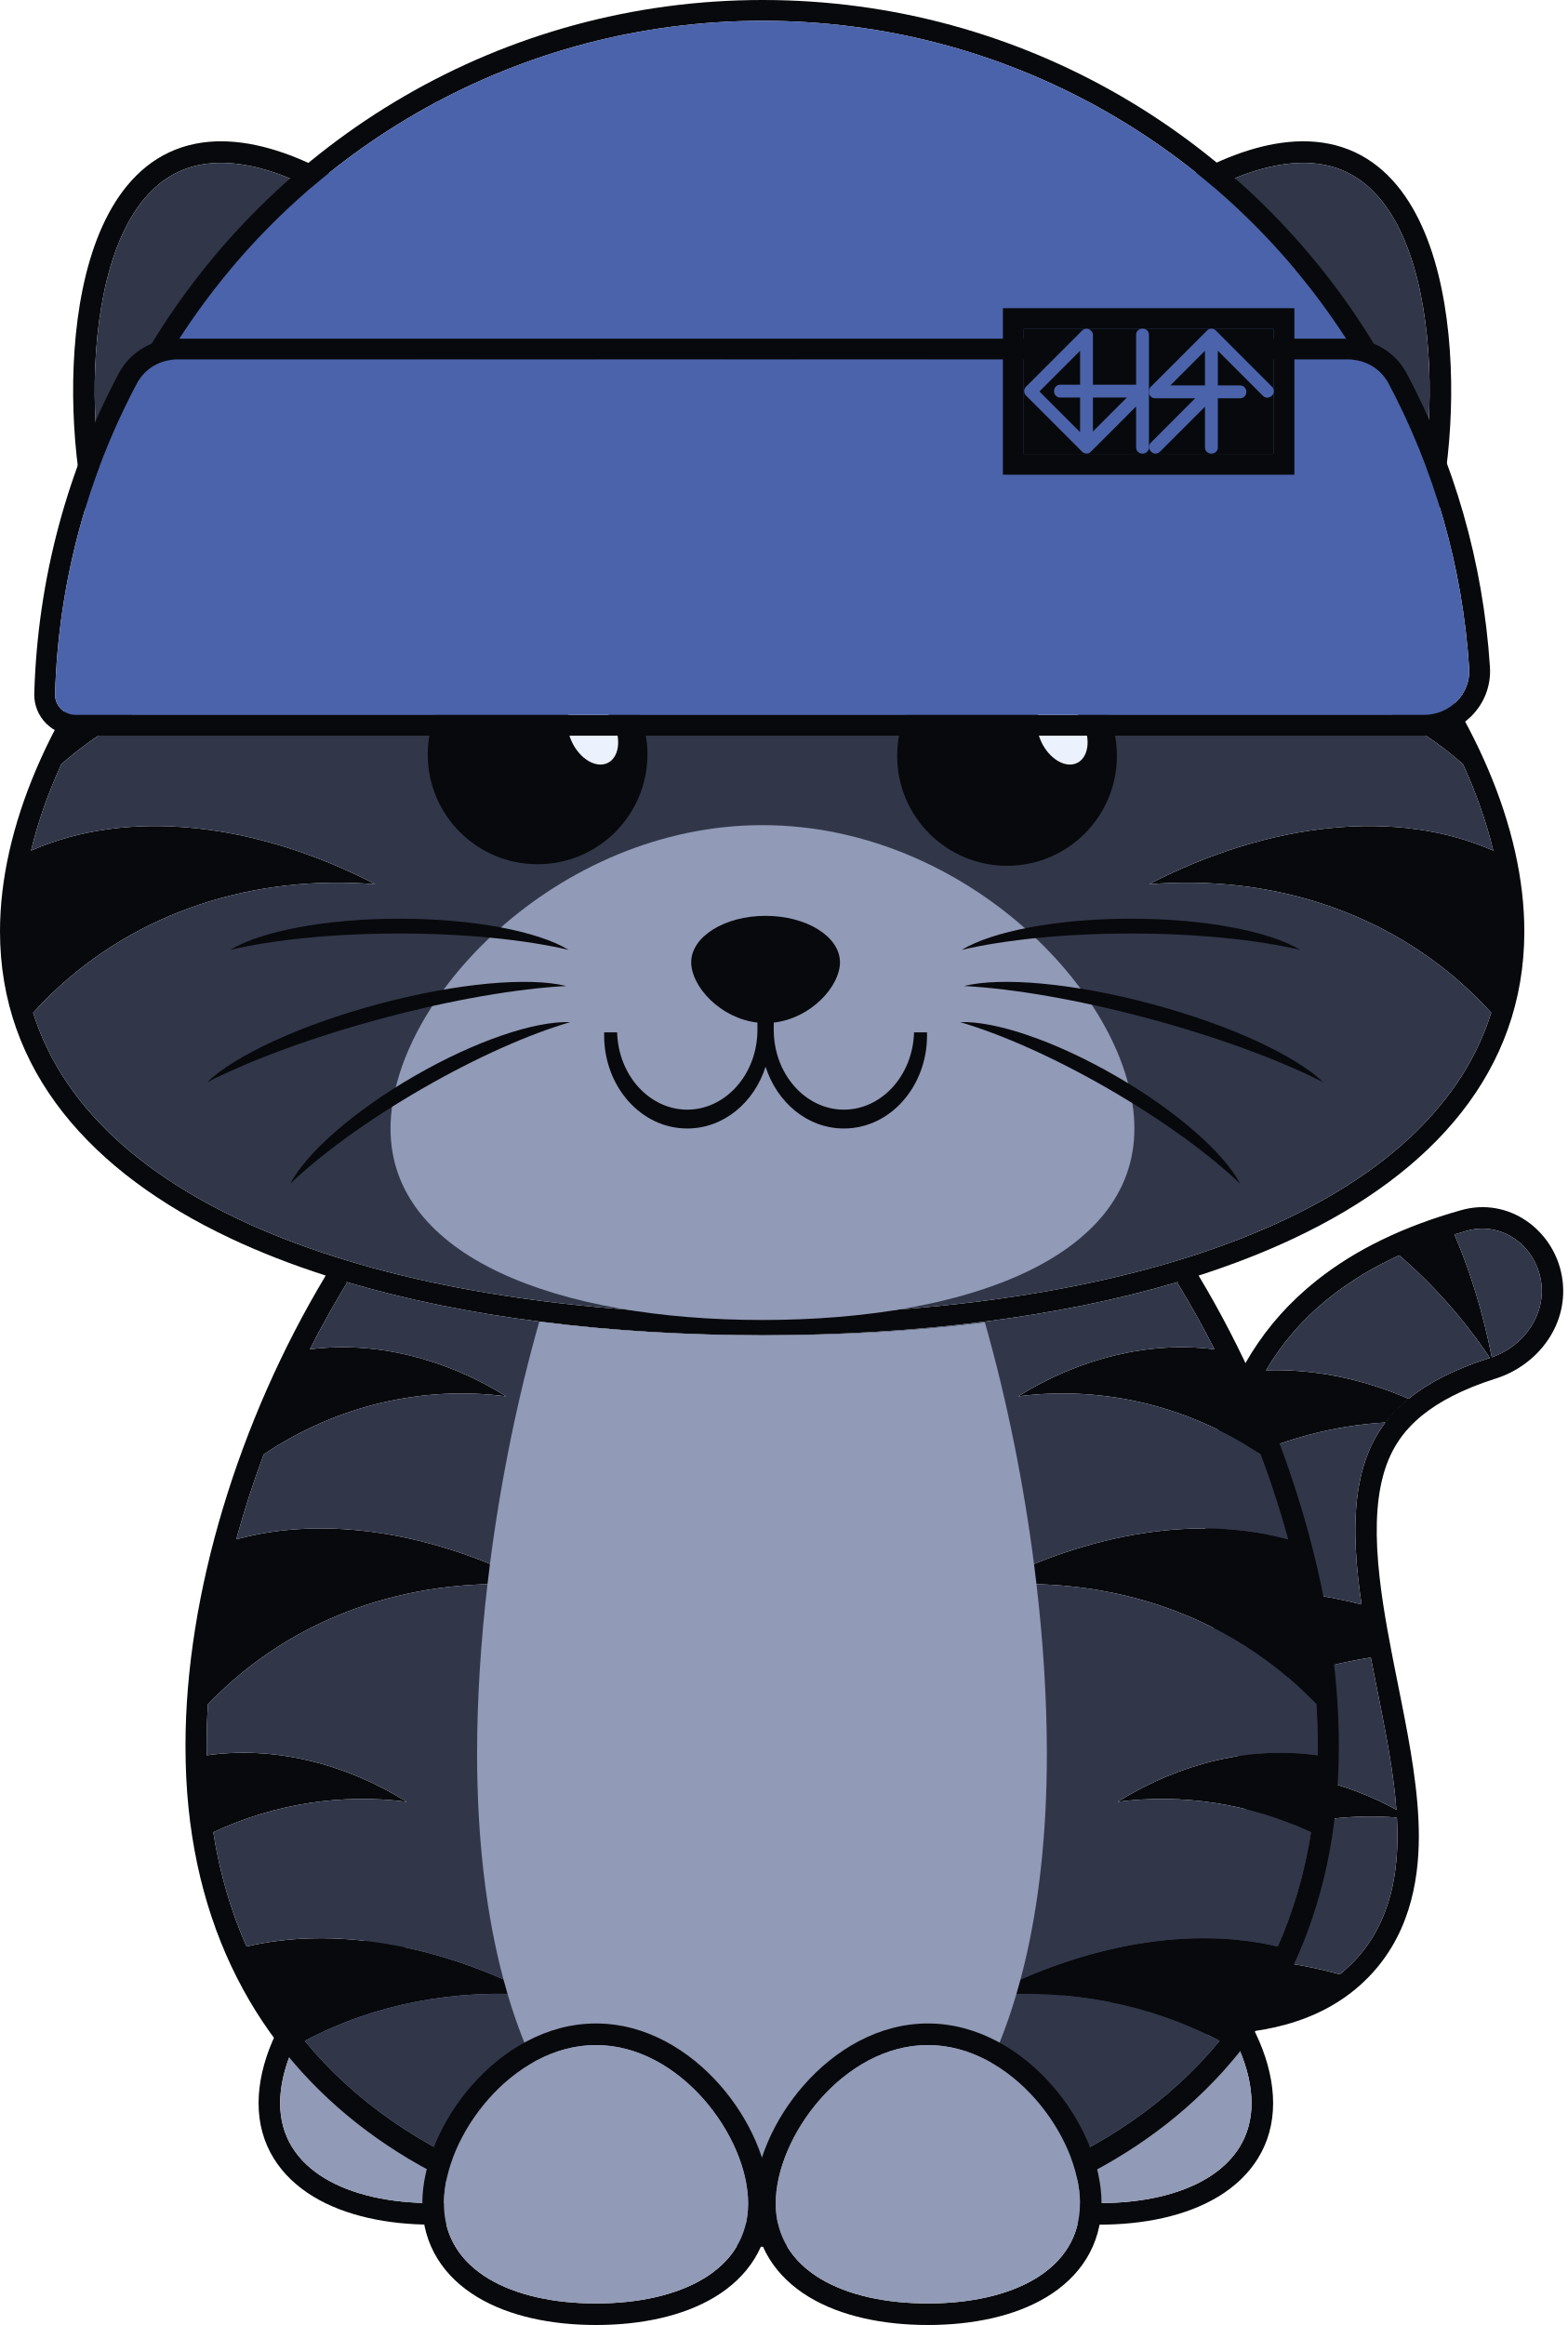
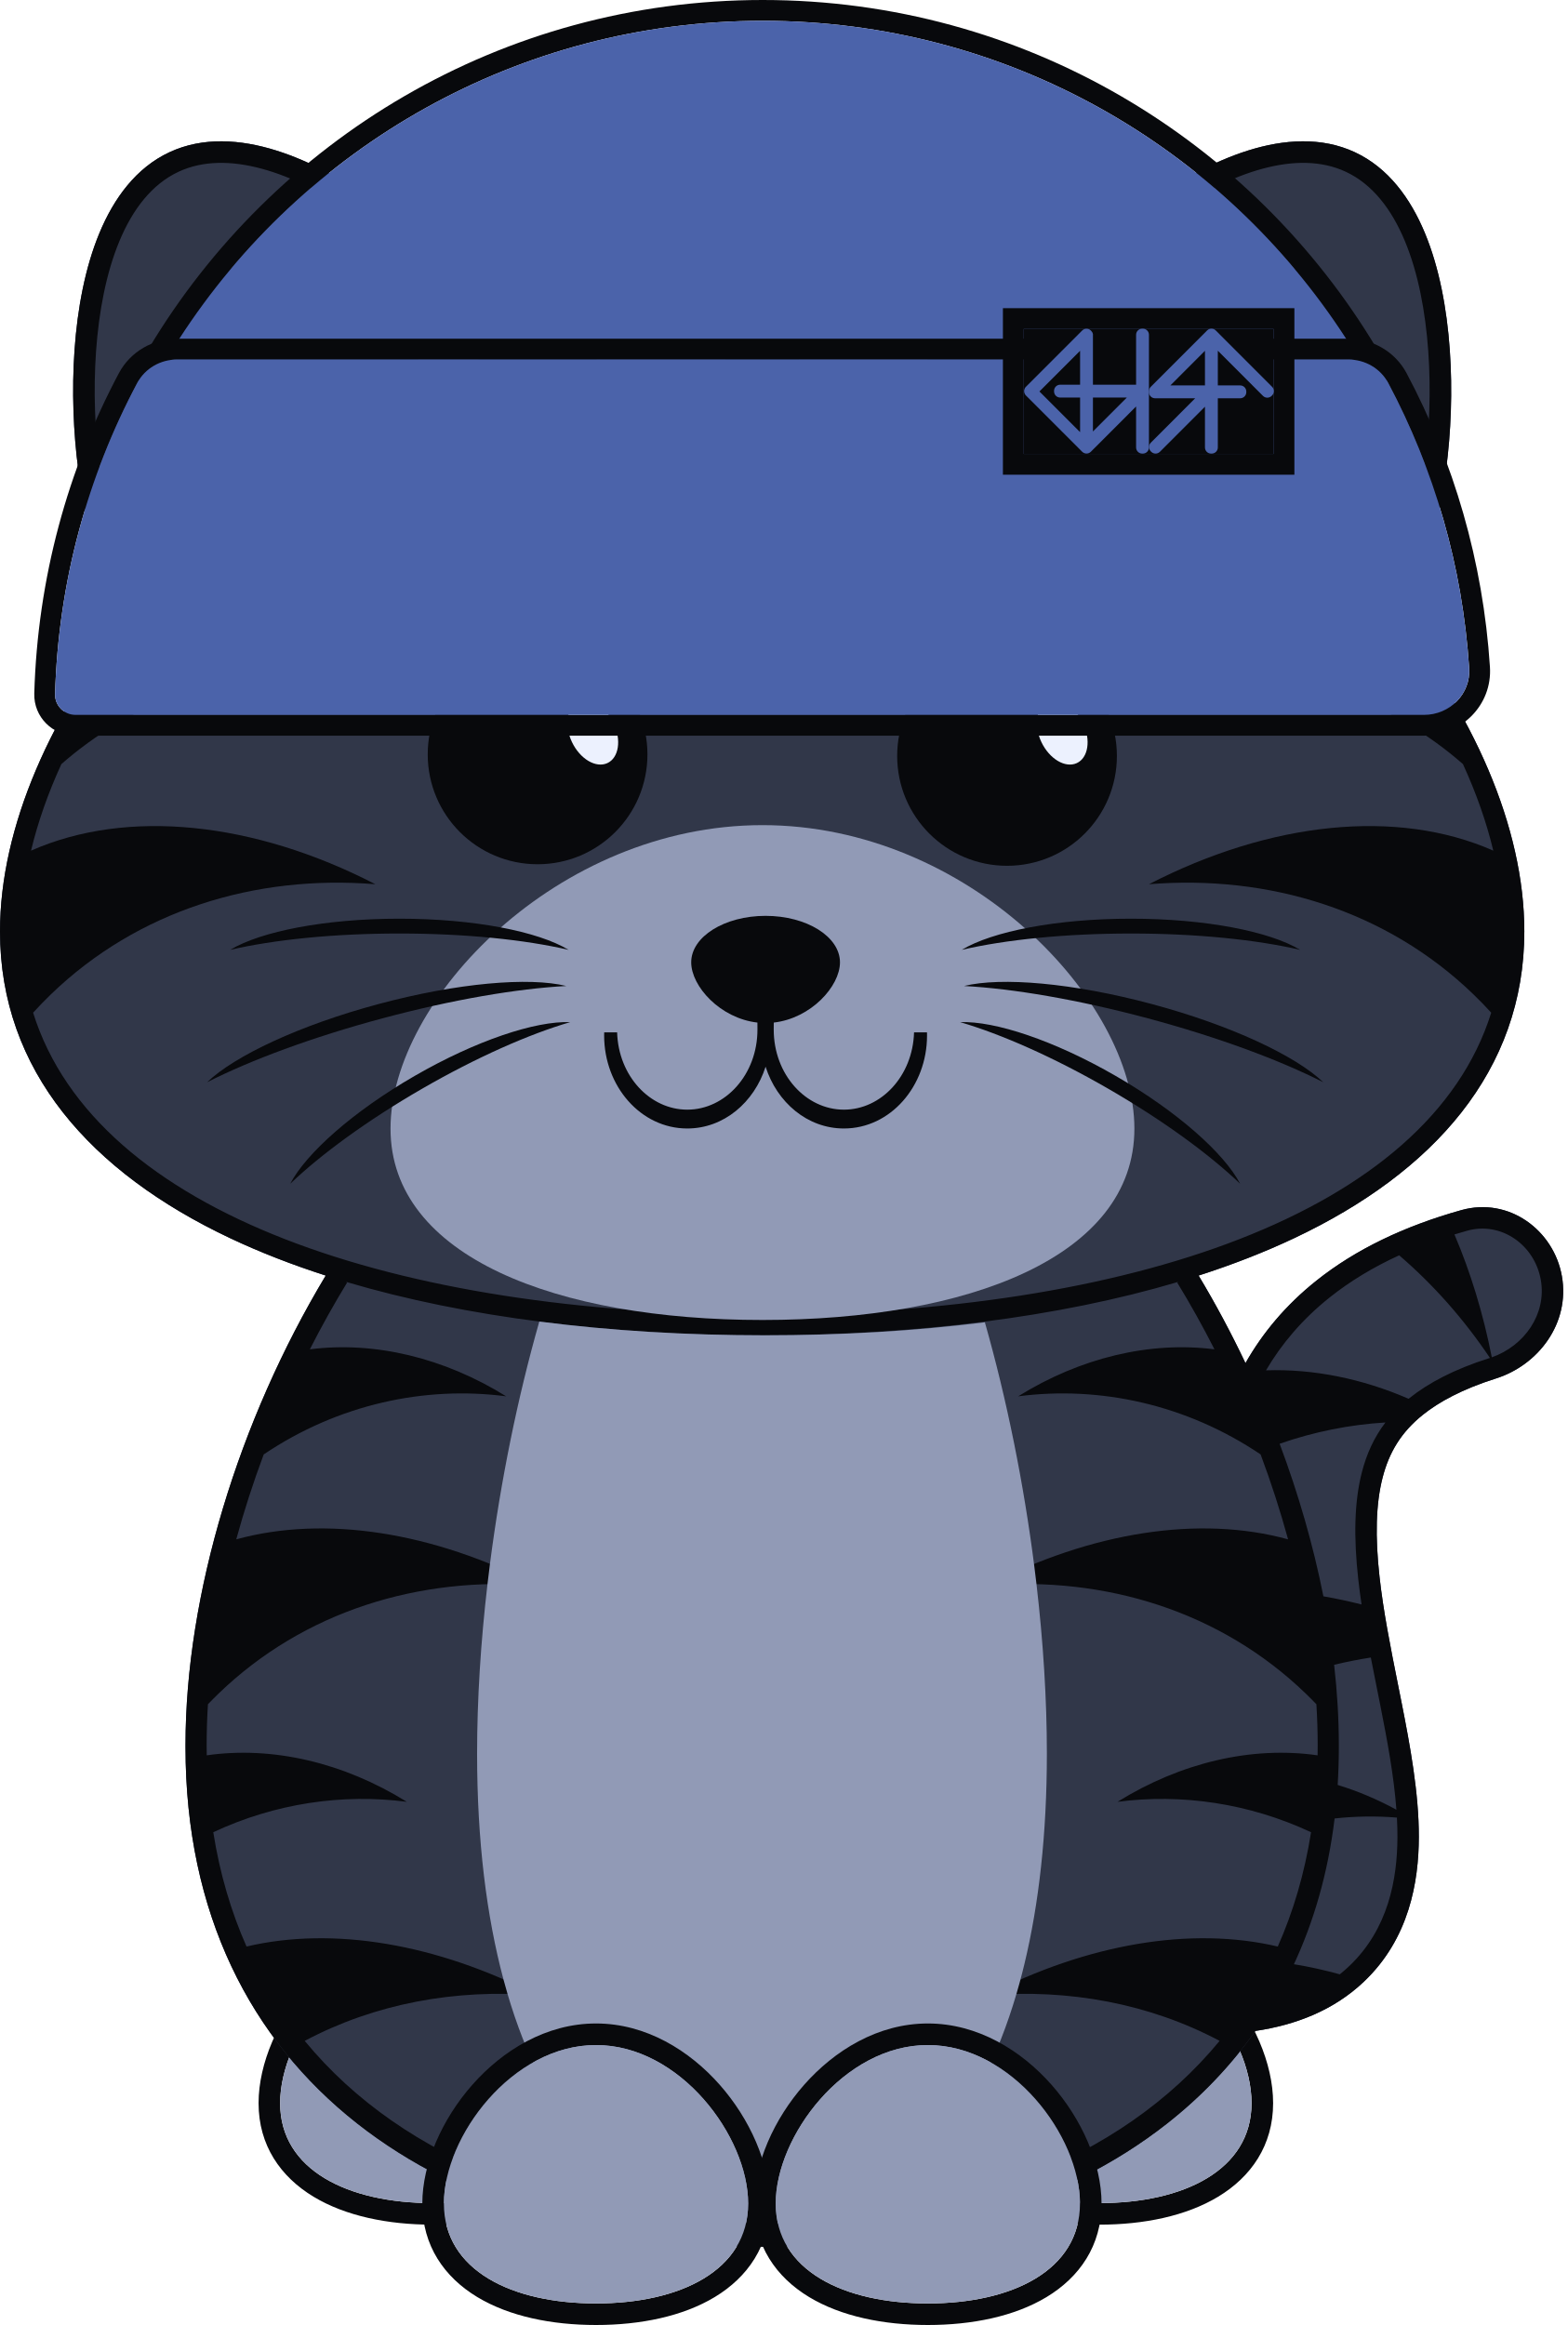
<svg xmlns="http://www.w3.org/2000/svg" width="366" height="543" viewBox="0 0 366 543" fill="none">
  <path fill-rule="evenodd" clip-rule="evenodd" d="M128.678 513.041C121.201 517.552 111.317 519.565 100.953 519.565C90.589 519.565 80.705 517.552 73.228 513.041C65.544 508.405 60.387 501.058 60.387 491.185C60.387 481.84 65.026 471.451 72.052 463.482C79.115 455.469 89.271 449.145 100.953 449.145C112.635 449.145 122.792 455.469 129.855 463.482C136.88 471.451 141.52 481.84 141.52 491.185C141.52 501.058 136.363 508.405 128.678 513.041ZM100.953 514.528C120.575 514.528 136.482 506.841 136.482 491.185C136.482 475.529 120.575 454.182 100.953 454.182C81.331 454.182 65.424 475.529 65.424 491.185C65.424 506.841 81.331 514.528 100.953 514.528Z" fill="#08090C" />
  <path d="M136.482 491.185C136.482 506.841 120.575 514.528 100.953 514.528C81.331 514.528 65.424 506.841 65.424 491.185C65.424 475.529 81.331 454.182 100.953 454.182C120.575 454.182 136.482 475.529 136.482 491.185Z" fill="#919AB6" />
  <path fill-rule="evenodd" clip-rule="evenodd" d="M284.489 513.041C277.012 517.552 267.128 519.565 256.764 519.565C246.4 519.565 236.517 517.552 229.039 513.041C221.355 508.405 216.198 501.058 216.198 491.185C216.198 481.84 220.838 471.451 227.863 463.482C234.926 455.469 245.082 449.145 256.764 449.145C268.447 449.145 278.603 455.469 285.666 463.482C292.691 471.451 297.331 481.84 297.331 491.185C297.331 501.058 292.174 508.405 284.489 513.041ZM256.764 514.528C276.387 514.528 292.293 506.841 292.293 491.185C292.293 475.529 276.387 454.182 256.764 454.182C237.142 454.182 221.235 475.529 221.235 491.185C221.235 506.841 237.142 514.528 256.764 514.528Z" fill="#08090C" />
  <path d="M292.293 491.185C292.293 506.841 276.387 514.528 256.764 514.528C237.142 514.528 221.235 506.841 221.235 491.185C221.235 475.529 237.142 454.182 256.764 454.182C276.387 454.182 292.293 475.529 292.293 491.185Z" fill="#919AB6" />
-   <path fill-rule="evenodd" clip-rule="evenodd" d="M236.01 468.186C252.941 472.484 267.133 474.812 278.938 475.108C293.691 475.477 308.064 472.733 318.504 462.846C329.144 452.771 331.33 439.441 331.364 429.084C331.399 418.76 329.283 407.482 327.35 397.717C327.063 396.266 326.775 394.826 326.49 393.403C324.722 384.568 323.083 376.36 322.184 368.266C321.145 358.914 321.308 351.257 322.912 345.053C324.397 339.304 327.172 334.512 332.371 330.371C336.044 327.445 341.431 324.451 349.371 321.943C359.231 318.828 366.716 309.097 364.774 298.049C362.89 287.334 352.432 279.485 341.269 282.624C327.818 286.407 316.543 291.839 307.449 299.083C294.818 309.145 287.626 321.725 284.184 335.045C280.859 347.911 281.134 361.027 282.429 372.683C283.537 382.657 285.548 392.685 287.284 401.342L287.304 401.438L287.304 401.44L287.307 401.457C287.583 402.834 287.852 404.175 288.111 405.482C290.139 415.731 291.383 423.215 291.364 428.951C291.355 431.823 291.026 433.252 290.823 433.85C289.921 434.274 286.986 435.296 279.938 435.12C272.295 434.929 261.586 433.357 246.854 429.668C236.339 427.035 225.271 432.924 222.166 443.583C219.091 454.136 225.121 465.422 236.01 468.186ZM290.669 434.208C290.667 434.206 290.681 434.177 290.714 434.128C290.687 434.186 290.67 434.21 290.669 434.208ZM259.11 468.033C252.451 466.917 245.177 465.354 237.24 463.34C229.211 461.302 224.649 452.935 226.966 444.981C229.283 437.028 237.603 432.506 245.639 434.518C254.845 436.823 262.598 438.338 269.102 439.209C267.951 441.456 266.884 443.706 265.902 445.955C268.245 443.752 270.748 441.665 273.407 439.71C275.721 439.936 277.852 440.07 279.813 440.119C290.608 440.389 293.776 438.06 294.438 437.433C294.952 436.947 296.344 435.249 296.364 428.968C296.366 428.637 296.363 428.302 296.357 427.963C306.169 424.819 316.338 423.691 326.242 424.493C326.326 426.038 326.369 427.565 326.364 429.068C326.332 438.851 324.255 450.514 315.066 459.216C314.366 459.878 313.645 460.505 312.902 461.099C293.731 455.804 275.133 456.349 260.073 463.322C259.704 464.901 259.383 466.472 259.11 468.033ZM326.124 422.66C316.073 417.177 305.286 414.207 294.79 414.01C294.846 414.337 294.9 414.66 294.953 414.981C294.424 411.779 293.765 408.299 293.016 404.512C292.755 403.193 292.484 401.84 292.207 400.459L292.206 400.456L292.205 400.45C291.877 398.817 291.542 397.143 291.205 395.438L291.3 395.918C300.41 391.612 310.118 388.684 320.148 387.112C320.612 389.511 321.097 391.933 321.587 394.384L321.602 394.459C321.882 395.859 322.164 397.268 322.445 398.687C323.971 406.4 325.537 414.72 326.124 422.66ZM317.985 374.721C317.693 372.746 317.433 370.78 317.215 368.818C316.144 359.179 316.252 350.84 318.071 343.802C319.801 337.104 323.129 331.34 329.256 326.46C333.497 323.081 339.459 319.83 347.865 317.175C347.9 317.164 347.935 317.153 347.97 317.141C341.913 308.126 334.792 300.054 326.772 293.175C320.677 295.965 315.283 299.235 310.564 302.994C304.182 308.078 299.306 313.841 295.672 320.038C306.694 319.671 318.088 321.96 328.977 326.684C326.843 328.417 325.056 330.26 323.563 332.216C311.434 332.948 299.254 336.126 287.82 341.857C286.057 351.836 286.313 361.933 287.311 371.33L287.31 371.322C297.121 370.899 307.465 372.056 317.985 374.721ZM339.679 288.304C343.446 297.141 346.39 306.776 348.404 316.996C356.014 314.331 361.251 306.887 359.849 298.915C358.415 290.756 350.597 285.195 342.623 287.437C341.628 287.717 340.647 288.006 339.679 288.304Z" fill="#08090C" />
-   <path d="M348.404 316.996C346.39 306.776 343.446 297.141 339.679 288.304C340.647 288.006 341.628 287.717 342.623 287.437C350.597 285.195 358.415 290.756 359.849 298.915C361.251 306.887 356.014 314.331 348.404 316.996Z" fill="#313749" />
-   <path d="M317.215 368.818C317.433 370.78 317.693 372.746 317.985 374.721C307.465 372.056 297.121 370.899 287.31 371.322L287.311 371.33C286.313 361.933 286.057 351.836 287.82 341.857C299.254 336.126 311.434 332.948 323.563 332.216C325.056 330.26 326.843 328.417 328.977 326.684C318.088 321.96 306.694 319.671 295.672 320.038C299.306 313.841 304.182 308.078 310.564 302.994C315.283 299.235 320.677 295.965 326.772 293.175C334.792 300.054 341.913 308.126 347.97 317.141C347.935 317.153 347.9 317.164 347.865 317.175C339.459 319.83 333.497 323.081 329.256 326.46C323.129 331.34 319.801 337.104 318.071 343.802C316.252 350.84 316.144 359.179 317.215 368.818Z" fill="#313749" />
-   <path d="M294.79 414.01C305.286 414.207 316.073 417.177 326.124 422.66C325.537 414.72 323.971 406.4 322.445 398.687C322.164 397.268 321.882 395.859 321.602 394.459L321.587 394.384C321.097 391.933 320.612 389.511 320.148 387.112C310.118 388.684 300.41 391.612 291.3 395.918L291.205 395.438C291.542 397.143 291.877 398.817 292.205 400.45L292.206 400.456L292.207 400.459C292.484 401.84 292.755 403.193 293.016 404.512C293.765 408.299 294.424 411.779 294.953 414.981C294.9 414.66 294.846 414.337 294.79 414.01Z" fill="#313749" />
-   <path d="M237.24 463.34C245.177 465.354 252.451 466.917 259.11 468.033C259.383 466.472 259.704 464.901 260.073 463.322C275.133 456.349 293.731 455.804 312.902 461.099C313.645 460.505 314.366 459.878 315.066 459.216C324.255 450.514 326.332 438.851 326.364 429.068C326.369 427.565 326.326 426.038 326.242 424.493C316.338 423.691 306.169 424.819 296.357 427.963C296.363 428.302 296.366 428.637 296.364 428.968C296.344 435.249 294.952 436.947 294.438 437.433C293.776 438.06 290.608 440.389 279.813 440.119C277.852 440.07 275.721 439.936 273.407 439.71C270.748 441.665 268.245 443.752 265.902 445.955C266.884 443.706 267.951 441.456 269.102 439.209C262.598 438.338 254.845 436.823 245.639 434.518C237.603 432.506 229.283 437.028 226.966 444.981C224.649 452.935 229.211 461.302 237.24 463.34Z" fill="#313749" />
-   <path fill-rule="evenodd" clip-rule="evenodd" d="M235.334 80.586C217.368 74.465 198.087 70.912 178 70.834C157.913 70.912 138.632 74.465 120.666 80.586C118.031 76.302 114.347 71.584 110.064 66.904C104.188 60.483 96.94 53.868 89.144 48.215C81.376 42.583 72.874 37.767 64.491 35.14C56.141 32.522 47.359 31.917 39.571 35.548C31.782 39.18 26.602 46.296 23.239 54.376C19.864 62.487 18.087 72.095 17.409 81.666C16.728 91.272 17.137 101.076 18.278 109.704C19.409 118.248 21.302 125.988 23.781 131.304C25.732 135.488 28.45 139.071 31.733 142.046C11.891 166.167 0 193.244 0 217.531C0 250.084 21.259 273.814 53.678 289.145C60.62 292.427 68.11 295.347 76.07 297.908C55.711 331.782 43.322 372.412 43.322 407.538L43.323 407.787L43.322 408.036C43.322 446.949 58.539 476.347 83.368 495.898C107.921 515.232 141.458 524.625 178 524.72C214.542 524.625 248.079 515.232 272.632 495.898C297.46 476.347 312.678 446.949 312.678 408.036L312.677 407.787L312.678 407.538C312.678 372.412 300.289 331.782 279.93 297.908C287.89 295.347 295.38 292.427 302.322 289.145C334.741 273.814 356 250.084 356 217.53C356 193.244 344.109 166.167 324.267 142.046C327.55 139.071 330.268 135.488 332.219 131.304C334.698 125.988 336.591 118.248 337.722 109.704C338.863 101.076 339.272 91.272 338.591 81.666C337.913 72.095 336.136 62.486 332.761 54.376C329.398 46.296 324.218 39.18 316.429 35.548C308.641 31.917 299.859 32.522 291.509 35.14C283.126 37.767 274.624 42.583 266.856 48.215C259.06 53.868 251.812 60.483 245.936 66.904C241.653 71.584 237.969 76.302 235.334 80.586ZM178 519.3C222.332 519.183 261.439 505.069 284.836 476.641C268.453 467.943 249.648 464.46 230.571 466.008C253.938 453.964 278.176 449.844 298.421 454.611C302.028 446.486 304.662 437.587 306.191 427.913C291.69 421.134 275.964 418.856 260.992 420.811C275.757 411.633 292.374 407.751 307.719 409.956C307.732 409.155 307.739 408.349 307.739 407.538C307.739 404.412 307.637 401.237 307.438 398.025C306.634 397.186 305.811 396.36 304.969 395.547C285.035 376.296 258.087 368.063 230.571 370.296C254.871 357.772 280.111 353.816 300.825 359.512C299.01 352.881 296.864 346.246 294.411 339.678C277.021 327.965 256.797 323.624 237.788 326.107C252.271 317.104 268.535 313.197 283.633 315.132C280.926 309.807 278.022 304.596 274.934 299.542L275.114 299.487L275.067 299.411C247.059 307.72 213.664 311.806 178 311.856C142.336 311.806 108.941 307.72 80.933 299.411L80.886 299.487L81.066 299.542C77.978 304.596 75.074 309.807 72.367 315.132C87.465 313.197 103.729 317.104 118.212 326.107C99.203 323.624 78.979 327.965 61.589 339.678C59.136 346.246 56.99 352.881 55.175 359.512C75.889 353.816 101.129 357.772 125.429 370.296C97.913 368.063 70.965 376.296 51.031 395.547C50.189 396.36 49.366 397.186 48.562 398.025C48.363 401.237 48.261 404.412 48.261 407.538C48.261 408.349 48.268 409.155 48.282 409.956C63.626 407.751 80.243 411.633 95.008 420.811C80.036 418.856 64.31 421.134 49.809 427.913C51.338 437.587 53.972 446.486 57.579 454.611C77.824 449.844 102.062 453.965 125.429 466.008C106.352 464.46 87.547 467.943 71.164 476.641C94.561 505.069 133.668 519.183 178 519.3ZM178 307.021C262.946 306.899 333.521 283.648 348.268 236.513C346.94 235.05 345.556 233.623 344.117 232.234C323.81 212.623 296.358 204.236 268.328 206.51C296.666 191.905 326.26 188.738 348.753 198.667C347.159 192.014 344.773 185.236 341.666 178.454C339.697 176.729 337.63 175.076 335.468 173.505C317.197 160.231 295.534 155.241 275.231 157.892C289.93 148.755 306.432 144.77 321.764 146.691C301.736 121.758 272.687 99.554 238.516 86.859C224.217 100.974 213.528 120.573 207.315 142.554C206.808 119.7 210.55 98.028 217.959 80.565L218.184 80.62C208.272 78.205 198.028 76.61 187.536 75.977L178 158.557L168.464 75.977C157.972 76.61 147.728 78.205 137.816 80.62L138.041 80.565C145.45 98.028 149.192 119.7 148.685 142.554C142.472 120.573 131.783 100.974 117.484 86.859C83.313 99.554 54.264 121.758 34.236 146.691C49.568 144.77 66.07 148.755 80.769 157.893C60.466 155.241 38.803 160.231 20.532 173.505C18.37 175.077 16.303 176.729 14.334 178.454C11.227 185.236 8.841 192.014 7.247 198.667C29.74 188.739 59.334 191.905 87.672 206.51C59.642 204.236 32.19 212.623 11.883 232.234C10.444 233.623 9.06 235.05 7.732 236.513C22.479 283.648 93.054 306.899 178 307.021ZM314.3 40.114C291.386 29.429 252.937 62.481 240.196 82.317C246.014 84.476 251.685 86.904 257.191 89.567C256.413 89.191 255.633 88.82 254.849 88.453C256.327 86.298 258.148 84.052 260.157 81.857C263.649 78.041 267.951 74.114 272.588 70.752C277.197 67.41 282.323 64.49 287.46 62.88C292.566 61.28 298.222 60.816 303.364 63.214C308.505 65.611 311.786 70.242 313.842 75.182C315.91 80.152 316.969 85.956 317.371 91.635C317.776 97.348 317.533 103.168 316.855 108.296C316.188 113.34 315.055 118.057 313.493 121.405C312.585 123.353 311.422 125.09 310.059 126.617C313.912 130.369 317.568 134.237 321.01 138.196C323.778 135.656 326.037 132.64 327.653 129.175C336.328 110.572 339.197 51.724 314.3 40.114ZM41.7 40.114C64.614 29.429 103.063 62.482 115.804 82.317C109.986 84.476 104.315 86.904 98.809 89.567C99.587 89.191 100.367 88.82 101.151 88.453C99.673 86.298 97.852 84.052 95.843 81.857C92.351 78.041 88.049 74.114 83.412 70.752C78.803 67.41 73.677 64.49 68.54 62.88C63.434 61.28 57.778 60.816 52.636 63.214C47.495 65.612 44.214 70.242 42.158 75.182C40.09 80.152 39.031 85.956 38.629 91.635C38.224 97.348 38.467 103.168 39.145 108.296C39.812 113.34 40.945 118.057 42.507 121.405C43.415 123.353 44.578 125.09 45.941 126.617C42.088 130.369 38.432 134.237 34.99 138.196C32.222 135.656 29.963 132.64 28.347 129.175C19.672 110.572 16.803 51.724 41.7 40.114Z" fill="#08090C" />
-   <path d="M115.804 82.317C103.063 62.482 64.614 29.429 41.7 40.114C16.803 51.724 19.672 110.572 28.347 129.175C29.963 132.64 32.222 135.656 34.99 138.196C38.432 134.237 42.088 130.369 45.941 126.617C44.578 125.09 43.415 123.353 42.507 121.405C40.945 118.057 39.812 113.34 39.145 108.296C38.467 103.168 38.224 97.348 38.629 91.635C39.031 85.956 40.09 80.152 42.158 75.182C44.214 70.242 47.495 65.612 52.636 63.214C57.778 60.816 63.434 61.28 68.54 62.88C73.677 64.49 78.803 67.41 83.412 70.752C88.049 74.114 92.351 78.041 95.843 81.857C97.852 84.052 99.673 86.298 101.151 88.453C100.367 88.82 99.587 89.191 98.809 89.567C104.315 86.904 109.986 84.476 115.804 82.317Z" fill="#313749" />
-   <path d="M240.196 82.317C252.937 62.481 291.386 29.429 314.3 40.114C339.197 51.724 336.328 110.572 327.653 129.175C326.037 132.64 323.778 135.656 321.01 138.196C317.568 134.237 313.912 130.369 310.059 126.617C311.422 125.09 312.585 123.353 313.493 121.405C315.055 118.057 316.188 113.34 316.855 108.296C317.533 103.168 317.776 97.348 317.371 91.635C316.969 85.956 315.91 80.152 313.842 75.182C311.786 70.242 308.505 65.611 303.364 63.214C298.222 60.816 292.566 61.28 287.46 62.88C282.323 64.49 277.197 67.41 272.588 70.752C267.951 74.114 263.649 78.041 260.157 81.857C258.148 84.052 256.327 86.298 254.849 88.453C255.633 88.82 256.413 89.191 257.191 89.567C251.685 86.904 246.014 84.476 240.196 82.317Z" fill="#313749" />
-   <path d="M178 307.021C262.946 306.899 333.521 283.648 348.268 236.513C346.94 235.05 345.556 233.623 344.117 232.234C323.81 212.623 296.358 204.236 268.328 206.51C296.666 191.905 326.26 188.738 348.753 198.667C347.159 192.014 344.773 185.236 341.666 178.454C339.697 176.729 337.63 175.076 335.468 173.505C317.197 160.231 295.534 155.241 275.231 157.892C289.93 148.755 306.432 144.77 321.764 146.691C301.736 121.758 272.687 99.554 238.516 86.859C224.217 100.974 213.528 120.573 207.315 142.554C206.808 119.7 210.55 98.028 217.959 80.565L218.184 80.62C208.272 78.205 198.028 76.61 187.536 75.977L178 158.557L168.464 75.977C157.972 76.61 147.728 78.205 137.816 80.62L138.041 80.565C145.45 98.028 149.192 119.7 148.685 142.554C142.472 120.573 131.783 100.974 117.484 86.859C83.313 99.554 54.264 121.758 34.236 146.691C49.568 144.77 66.07 148.755 80.769 157.893C60.466 155.241 38.803 160.231 20.532 173.505C18.37 175.077 16.303 176.729 14.334 178.454C11.227 185.236 8.841 192.014 7.247 198.667C29.74 188.739 59.334 191.905 87.672 206.51C59.642 204.236 32.19 212.623 11.883 232.234C10.444 233.623 9.06 235.05 7.732 236.513C22.479 283.648 93.054 306.899 178 307.021Z" fill="#313749" />
-   <path d="M178 519.3C222.332 519.183 261.439 505.069 284.836 476.641C268.453 467.943 249.648 464.46 230.571 466.008C253.938 453.964 278.176 449.844 298.421 454.611C302.028 446.486 304.662 437.587 306.191 427.913C291.69 421.134 275.964 418.856 260.992 420.811C275.757 411.633 292.374 407.751 307.719 409.956C307.732 409.155 307.739 408.349 307.739 407.538C307.739 404.412 307.637 401.237 307.438 398.025C306.634 397.186 305.811 396.36 304.969 395.547C285.035 376.296 258.087 368.063 230.571 370.296C254.871 357.772 280.111 353.816 300.825 359.512C299.01 352.881 296.864 346.246 294.411 339.678C277.021 327.965 256.797 323.624 237.788 326.107C252.271 317.104 268.535 313.197 283.633 315.132C280.926 309.807 278.022 304.596 274.934 299.542L275.114 299.487L275.067 299.411C247.059 307.72 213.664 311.806 178 311.856C142.336 311.806 108.941 307.72 80.933 299.411L80.886 299.487L81.066 299.542C77.978 304.596 75.074 309.807 72.367 315.132C87.465 313.197 103.729 317.104 118.212 326.107C99.203 323.624 78.979 327.965 61.589 339.678C59.136 346.246 56.99 352.881 55.175 359.512C75.889 353.816 101.129 357.772 125.429 370.296C97.913 368.063 70.965 376.296 51.031 395.547C50.189 396.36 49.366 397.186 48.562 398.025C48.363 401.237 48.261 404.412 48.261 407.538C48.261 408.349 48.268 409.155 48.282 409.956C63.626 407.751 80.243 411.633 95.008 420.811C80.036 418.856 64.31 421.134 49.809 427.913C51.338 437.587 53.972 446.486 57.579 454.611C77.824 449.844 102.062 453.965 125.429 466.008C106.352 464.46 87.547 467.943 71.164 476.641C94.561 505.069 133.668 519.183 178 519.3Z" fill="#313749" />
+   <path fill-rule="evenodd" clip-rule="evenodd" d="M178 70.834C198.087 70.912 217.368 74.465 235.334 80.586C237.969 76.302 241.653 71.584 245.936 66.904C251.812 60.483 259.06 53.868 266.856 48.215C274.624 42.583 283.126 37.767 291.509 35.14C299.859 32.522 308.641 31.917 316.429 35.548C324.218 39.18 329.398 46.296 332.761 54.376C336.136 62.486 337.913 72.095 338.591 81.666C339.272 91.272 338.863 101.076 337.722 109.704C336.591 118.248 334.698 125.988 332.219 131.304C330.268 135.488 327.55 139.071 324.267 142.046C344.109 166.167 356 193.244 356 217.53C356 250.084 334.741 273.814 302.322 289.145C295.38 292.427 287.89 295.347 279.93 297.908C283.89 304.497 287.549 311.342 290.873 318.353C294.848 311.334 300.27 304.802 307.449 299.084C316.543 291.84 327.818 286.407 341.269 282.624C352.432 279.485 362.89 287.334 364.774 298.049C366.716 309.097 359.231 318.828 349.371 321.943C341.431 324.451 336.044 327.445 332.371 330.371C327.172 334.512 324.397 339.304 322.912 345.053C321.308 351.257 321.145 358.914 322.184 368.266C323.083 376.36 324.722 384.568 326.49 393.403C326.775 394.826 327.063 396.266 327.35 397.717C329.283 407.483 331.398 418.76 331.364 429.084C331.33 439.442 329.144 452.771 318.504 462.846C311.482 469.496 302.681 472.914 293.181 474.328C287.418 482.502 280.509 489.695 272.632 495.898C248.079 515.232 214.542 524.625 178 524.72C141.458 524.625 107.921 515.232 83.368 495.898C58.539 476.347 43.322 446.949 43.322 408.036L43.323 407.787L43.322 407.538C43.322 372.412 55.711 331.782 76.07 297.908C68.11 295.347 60.62 292.427 53.678 289.145C21.259 273.814 0 250.084 0 217.531C0 193.244 11.891 166.167 31.733 142.046C28.45 139.071 25.732 135.488 23.781 131.304C21.302 125.988 19.409 118.248 18.278 109.704C17.137 101.076 16.728 91.272 17.409 81.666C18.087 72.095 19.864 62.487 23.239 54.376C26.602 46.296 31.782 39.18 39.571 35.548C47.359 31.917 56.141 32.522 64.491 35.14C72.874 37.767 81.376 42.583 89.144 48.215C96.94 53.868 104.188 60.483 110.064 66.904C114.347 71.584 118.031 76.302 120.666 80.586C138.632 74.465 157.913 70.912 178 70.834Z" fill="#313749" />
+   <path fill-rule="evenodd" clip-rule="evenodd" d="M178 70.834C198.087 70.912 217.368 74.465 235.334 80.586C237.969 76.302 241.653 71.584 245.936 66.904C251.812 60.483 259.06 53.868 266.856 48.215C274.624 42.583 283.126 37.767 291.509 35.14C299.859 32.522 308.641 31.917 316.429 35.548C324.218 39.18 329.398 46.296 332.761 54.376C336.136 62.486 337.913 72.095 338.591 81.666C339.272 91.272 338.863 101.076 337.722 109.704C336.591 118.248 334.698 125.988 332.219 131.304C330.268 135.488 327.55 139.071 324.267 142.046C344.109 166.167 356 193.244 356 217.53C356 250.084 334.741 273.814 302.322 289.145C295.38 292.427 287.89 295.347 279.93 297.908C283.89 304.497 287.549 311.342 290.873 318.353C294.848 311.334 300.27 304.802 307.449 299.084C316.543 291.84 327.818 286.407 341.269 282.624C352.432 279.485 362.89 287.334 364.774 298.049C366.716 309.097 359.231 318.828 349.371 321.943C341.431 324.451 336.044 327.445 332.371 330.371C327.172 334.512 324.397 339.304 322.912 345.053C321.308 351.257 321.145 358.914 322.184 368.266C323.083 376.36 324.722 384.568 326.49 393.403C326.775 394.826 327.063 396.266 327.35 397.717C329.283 407.483 331.398 418.76 331.364 429.084C331.33 439.442 329.144 452.771 318.504 462.846C311.482 469.496 302.681 472.914 293.181 474.328C287.418 482.502 280.509 489.695 272.632 495.898C248.079 515.232 214.542 524.625 178 524.72C141.458 524.625 107.921 515.232 83.368 495.898C58.539 476.347 43.322 446.949 43.322 408.036L43.323 407.787L43.322 407.538C43.322 372.412 55.711 331.782 76.07 297.908C68.11 295.347 60.62 292.427 53.678 289.145C21.259 273.814 0 250.084 0 217.531C0 193.244 11.891 166.167 31.733 142.046C28.45 139.071 25.732 135.488 23.781 131.304C21.302 125.988 19.409 118.248 18.278 109.704C17.137 101.076 16.728 91.272 17.409 81.666C18.087 72.095 19.864 62.487 23.239 54.376C26.602 46.296 31.782 39.18 39.571 35.548C47.359 31.917 56.141 32.522 64.491 35.14C72.874 37.767 81.376 42.583 89.144 48.215C96.94 53.868 104.188 60.483 110.064 66.904C114.347 71.584 118.031 76.302 120.666 80.586C138.632 74.465 157.913 70.912 178 70.834ZM301.965 459.227C302.042 459.065 302.118 458.903 302.194 458.74C305.73 459.318 309.306 460.106 312.902 461.099C313.645 460.505 314.366 459.878 315.066 459.216C324.255 450.514 326.332 438.852 326.364 429.068C326.369 427.566 326.326 426.038 326.242 424.494C321.431 424.104 316.558 424.169 311.694 424.7C310.151 437.398 306.827 448.912 301.965 459.227ZM312.402 416.982C312.404 416.945 312.406 416.908 312.409 416.871C317.065 418.291 321.667 420.228 326.124 422.66C325.537 414.72 323.971 406.4 322.445 398.688C322.164 397.268 321.882 395.859 321.602 394.459L321.587 394.384C321.097 391.933 320.612 389.511 320.148 387.112C317.263 387.564 314.405 388.129 311.58 388.806C312.304 395.173 312.678 401.439 312.678 407.538L312.677 407.787L312.678 408.036C312.678 411.076 312.585 414.058 312.402 416.982ZM309.074 372.817C312.025 373.329 314.998 373.964 317.985 374.721C317.693 372.747 317.433 370.78 317.215 368.819C316.144 359.179 316.252 350.84 318.071 343.802C319.164 339.572 320.894 335.714 323.563 332.217C315.265 332.717 306.944 334.363 298.854 337.187C303.27 348.966 306.723 360.972 309.074 372.817ZM284.836 476.641C261.439 505.069 222.332 519.183 178 519.3C133.668 519.183 94.561 505.069 71.164 476.641C87.547 467.943 106.352 464.46 125.429 466.008C102.062 453.965 77.824 449.844 57.579 454.611C53.972 446.486 51.338 437.587 49.809 427.913C64.31 421.134 80.036 418.856 95.008 420.811C80.243 411.633 63.626 407.751 48.282 409.956C48.268 409.155 48.261 408.349 48.261 407.538C48.261 404.412 48.363 401.237 48.562 398.025C49.366 397.186 50.189 396.36 51.031 395.547C70.965 376.296 97.913 368.063 125.429 370.296C101.129 357.772 75.889 353.816 55.175 359.512C56.99 352.881 59.136 346.246 61.589 339.678C78.979 327.965 99.203 323.624 118.212 326.107C103.729 317.104 87.465 313.197 72.367 315.132C75.074 309.807 77.978 304.596 81.066 299.542L80.886 299.487L80.933 299.411C108.941 307.72 142.336 311.806 178 311.856C213.664 311.806 247.059 307.72 275.067 299.411L275.114 299.487L274.934 299.542C278.022 304.596 280.926 309.807 283.633 315.132C268.535 313.197 252.271 317.104 237.788 326.107C256.797 323.624 277.021 327.965 294.411 339.678C296.864 346.246 299.01 352.881 300.825 359.512C280.111 353.816 254.871 357.772 230.571 370.296C258.087 368.063 285.035 376.296 304.969 395.547C305.811 396.36 306.634 397.186 307.438 398.025C307.637 401.237 307.739 404.412 307.739 407.538C307.739 408.349 307.732 409.155 307.719 409.956C292.374 407.751 275.757 411.633 260.992 420.811C275.964 418.856 291.69 421.134 306.191 427.913C304.662 437.587 302.028 446.486 298.421 454.611C278.176 449.844 253.938 453.964 230.571 466.008C249.648 464.46 268.453 467.943 284.836 476.641ZM348.268 236.513C333.521 283.648 262.946 306.899 178 307.021C93.054 306.899 22.479 283.648 7.732 236.513C9.06 235.05 10.444 233.623 11.883 232.234C32.19 212.623 59.642 204.236 87.672 206.51C59.334 191.905 29.74 188.739 7.247 198.667C8.841 192.014 11.227 185.236 14.334 178.454C16.303 176.729 18.37 175.077 20.532 173.505C38.803 160.231 60.466 155.241 80.769 157.893C66.07 148.755 49.568 144.77 34.236 146.691C54.264 121.758 83.313 99.554 117.484 86.859C131.783 100.974 142.472 120.573 148.685 142.554C149.192 119.7 145.45 98.028 138.041 80.565L137.816 80.62C147.728 78.205 157.972 76.61 168.464 75.977L178 158.557L187.536 75.977C198.028 76.61 208.272 78.205 218.184 80.62L217.959 80.565C210.55 98.028 206.808 119.7 207.315 142.554C213.528 120.573 224.217 100.974 238.516 86.859C272.687 99.554 301.736 121.758 321.764 146.691C306.432 144.77 289.93 148.755 275.231 157.892C295.534 155.241 317.197 160.231 335.468 173.505C337.63 175.076 339.697 176.729 341.666 178.454C344.773 185.236 347.159 192.014 348.753 198.667C326.26 188.738 296.666 191.905 268.328 206.51C296.358 204.236 323.81 212.623 344.117 232.234C345.556 233.623 346.94 235.05 348.268 236.513ZM240.196 82.317C252.937 62.481 291.386 29.429 314.3 40.114C339.197 51.724 336.328 110.572 327.653 129.175C326.037 132.64 323.778 135.656 321.01 138.196C317.568 134.237 313.912 130.369 310.059 126.617C311.422 125.09 312.585 123.353 313.493 121.405C315.055 118.057 316.188 113.34 316.855 108.296C317.533 103.168 317.776 97.348 317.371 91.635C316.969 85.956 315.91 80.152 313.842 75.182C311.786 70.242 308.505 65.611 303.364 63.214C298.222 60.816 292.566 61.28 287.46 62.88C282.323 64.49 277.197 67.41 272.588 70.752C267.951 74.114 263.649 78.041 260.157 81.857C258.148 84.052 256.327 86.298 254.849 88.453C255.633 88.82 256.413 89.191 257.191 89.567C251.685 86.904 246.014 84.476 240.196 82.317ZM115.804 82.317C103.063 62.482 64.614 29.429 41.7 40.114C16.803 51.724 19.672 110.572 28.347 129.175C29.963 132.64 32.222 135.656 34.99 138.196C38.432 134.237 42.088 130.369 45.941 126.617C44.578 125.09 43.415 123.353 42.507 121.405C40.945 118.057 39.812 113.34 39.145 108.296C38.467 103.168 38.224 97.348 38.629 91.635C39.031 85.956 40.09 80.152 42.158 75.182C44.214 70.242 47.495 65.612 52.636 63.214C57.778 60.816 63.434 61.28 68.54 62.88C73.677 64.49 78.803 67.41 83.412 70.752C88.049 74.114 92.351 78.041 95.843 81.857C97.852 84.052 99.673 86.298 101.151 88.453C100.367 88.82 99.587 89.191 98.809 89.567C104.315 86.904 109.986 84.476 115.804 82.317ZM295.672 320.038C306.694 319.671 318.088 321.96 328.977 326.684C329.069 326.609 329.162 326.534 329.256 326.46C333.497 323.081 339.459 319.831 347.865 317.175C347.9 317.164 347.935 317.153 347.97 317.142C341.913 308.127 334.792 300.054 326.772 293.176C320.677 295.965 315.283 299.235 310.564 302.995C304.182 308.078 299.306 313.841 295.672 320.038ZM339.679 288.304C343.446 297.141 346.39 306.776 348.404 316.996C356.014 314.331 361.251 306.887 359.849 298.915C358.415 290.756 350.597 285.195 342.623 287.438C341.628 287.717 340.647 288.006 339.679 288.304Z" fill="#08090C" />
  <path d="M241.586 366.029C239.115 346.545 235.149 326.867 230.012 308.822C213.715 310.853 196.472 311.857 178.67 311.857C160.365 311.857 142.653 310.796 125.953 308.648C120.861 326.496 116.916 345.948 114.43 365.234C114.43 365.234 114.43 365.234 114.43 365.234C114.226 366.817 114.032 368.398 113.848 369.977C117.685 369.874 121.551 369.981 125.429 370.296C125.429 370.296 125.428 370.296 125.429 370.296C121.551 369.981 117.685 369.874 113.848 369.977C112.268 383.527 111.423 396.922 111.423 409.544C111.423 429.934 113.627 447.501 117.576 462.271C117.883 463.42 118.201 464.552 118.529 465.668C127.045 494.618 142.53 512.174 161.199 518.562C166.878 519.055 172.673 519.301 178.558 519.301C183.895 519.301 189.157 519.099 194.326 518.693C213.158 512.421 228.792 494.84 237.37 465.722C237.606 464.923 237.836 464.115 238.061 463.299C238.093 463.182 238.125 463.065 238.157 462.947C238.541 461.538 238.909 460.104 239.26 458.644C239.261 458.639 239.263 458.635 239.264 458.63C242.63 444.639 244.492 428.284 244.492 409.544C244.492 396.911 243.646 383.504 242.063 369.942C241.891 368.468 241.71 366.992 241.521 365.514C241.543 365.686 241.565 365.857 241.586 366.029C241.586 366.029 241.586 366.029 241.586 366.029Z" fill="#919AB6" />
  <path fill-rule="evenodd" clip-rule="evenodd" d="M166.923 536.476C159.446 540.986 149.562 543 139.198 543C128.834 543 118.95 540.986 111.473 536.476C103.788 531.84 98.632 524.493 98.632 514.62C98.632 505.274 103.271 494.886 110.296 486.916C117.36 478.903 127.516 472.579 139.198 472.579C150.88 472.579 161.036 478.903 168.1 486.916C175.125 494.886 179.765 505.274 179.765 514.62C179.765 524.493 174.608 531.84 166.923 536.476ZM139.198 537.963C158.82 537.963 174.727 530.276 174.727 514.62C174.727 498.964 158.82 477.617 139.198 477.617C119.576 477.617 103.669 498.964 103.669 514.62C103.669 530.276 119.576 537.963 139.198 537.963Z" fill="#08090C" />
  <path d="M174.727 514.62C174.727 530.276 158.82 537.963 139.198 537.963C119.576 537.963 103.669 530.276 103.669 514.62C103.669 498.964 119.576 477.617 139.198 477.617C158.82 477.617 174.727 498.964 174.727 514.62Z" fill="#919AB6" />
  <path fill-rule="evenodd" clip-rule="evenodd" d="M244.419 536.476C236.942 540.986 227.058 543 216.694 543C206.33 543 196.446 540.986 188.969 536.476C181.285 531.84 176.128 524.493 176.128 514.62C176.128 505.274 180.767 494.886 187.793 486.916C194.856 478.903 205.012 472.579 216.694 472.579C228.376 472.579 238.533 478.903 245.596 486.916C252.621 494.886 257.261 505.274 257.261 514.62C257.261 524.493 252.104 531.84 244.419 536.476ZM216.694 537.963C236.316 537.963 252.223 530.276 252.223 514.62C252.223 498.964 236.316 477.617 216.694 477.617C197.072 477.617 181.165 498.964 181.165 514.62C181.165 530.276 197.072 537.963 216.694 537.963Z" fill="#08090C" />
  <path d="M252.223 514.62C252.223 530.276 236.316 537.963 216.694 537.963C197.072 537.963 181.165 530.276 181.165 514.62C181.165 498.964 197.072 477.617 216.694 477.617C236.316 477.617 252.223 498.964 252.223 514.62Z" fill="#919AB6" />
  <path d="M264.933 263.575C264.933 293.559 226.042 308.28 178.068 308.28C130.094 308.28 91.204 293.559 91.204 263.575C91.204 233.592 130.094 192.708 178.068 192.708C226.042 192.708 264.933 233.592 264.933 263.575Z" fill="#919AB6" />
  <path d="M178.799 213.895C169.205 213.895 161.427 218.756 161.427 224.753C161.427 230.346 168.193 237.836 176.89 238.819L176.899 240.337C176.899 240.38 176.899 240.423 176.899 240.466C176.899 250.967 169.394 259.159 160.508 259.159C151.804 259.159 144.428 251.304 144.127 241.108L141.105 241.108C141.098 241.346 141.095 241.586 141.095 241.826V241.856C141.102 253.665 149.624 263.556 160.508 263.556C169.049 263.556 176.145 257.452 178.8 249.127C181.454 257.453 188.55 263.556 197.091 263.556C207.979 263.556 216.504 253.656 216.504 241.84C216.504 241.595 216.501 241.352 216.494 241.109L213.472 241.109C213.17 251.304 205.795 259.159 197.091 259.159C188.205 259.159 180.7 250.967 180.7 240.466C180.7 240.442 180.7 240.417 180.7 240.393C180.7 240.375 180.7 240.356 180.7 240.337L180.709 238.819C189.406 237.836 196.172 230.346 196.172 224.753C196.172 218.756 188.394 213.895 178.799 213.895Z" fill="#08090C" />
  <circle cx="125.55" cy="176.187" r="25.657" fill="#08090C" />
  <ellipse cx="5.341" cy="7.9" rx="5.341" ry="7.9" transform="matrix(0.909809 -0.415028 0.430286 0.902692 130.181 166.18)" fill="#ECF1FE" />
  <circle cx="235.189" cy="176.548" r="25.657" fill="#08090C" />
  <ellipse cx="5.341" cy="7.9" rx="5.341" ry="7.9" transform="matrix(0.909809 -0.415028 0.430286 0.902692 239.816 166.18)" fill="#ECF1FE" />
  <path d="M225.141 230.277C236.522 230.883 251.72 233.446 268.081 237.83C284.442 242.214 298.886 247.594 309.046 252.759C302.584 246.565 287.414 239.426 268.977 234.486C250.541 229.546 233.833 228.143 225.141 230.277Z" fill="#08090C" />
  <path d="M224.603 221.838C234.75 219.478 248.713 218.021 264.126 218.021C279.54 218.021 293.503 219.478 303.65 221.838C296.512 217.528 281.496 214.558 264.126 214.558C246.757 214.558 231.741 217.528 224.603 221.838Z" fill="#08090C" />
  <path d="M224.259 238.724C233.83 241.524 246.106 246.929 258.853 254.288C271.599 261.648 282.418 269.577 289.629 276.465C285.881 269.324 274.948 259.583 260.584 251.29C246.22 242.997 232.317 238.399 224.259 238.724Z" fill="#08090C" />
  <path d="M132.265 230.277C120.884 230.883 105.685 233.446 89.324 237.83C72.963 242.214 58.519 247.593 48.36 252.759C54.821 246.565 69.992 239.426 88.428 234.486C106.865 229.546 123.572 228.143 132.265 230.277Z" fill="#08090C" />
  <path d="M132.802 221.838C122.656 219.478 108.693 218.02 93.279 218.02C77.865 218.02 63.902 219.478 53.755 221.838C60.894 217.528 75.91 214.558 93.279 214.558C110.648 214.558 125.664 217.528 132.802 221.838Z" fill="#08090C" />
  <path d="M133.147 238.724C123.576 241.524 111.3 246.929 98.553 254.288C85.806 261.648 74.988 269.577 67.777 276.465C71.525 269.324 82.458 259.583 96.822 251.29C111.186 242.997 125.089 238.399 133.147 238.724Z" fill="#08090C" />
  <path fill-rule="evenodd" clip-rule="evenodd" d="M30.299 88.821L34.688 81.472C63.823 32.688 117.156 0 178.129 0C239.102 0 292.435 32.688 321.57 81.472L325.958 88.821H30.299ZM317.399 83.963C316.42 82.324 315.414 80.705 314.38 79.105C285.514 34.429 235.275 4.858 178.129 4.858C120.983 4.858 70.743 34.429 41.878 79.105C40.844 80.705 39.838 82.324 38.859 83.963H317.399Z" fill="#08090C" />
  <path d="M314.38 79.105C315.414 80.705 316.42 82.324 317.399 83.963H38.859C39.838 82.324 40.844 80.705 41.878 79.105C70.743 34.429 120.983 4.858 178.129 4.858C235.275 4.858 285.514 34.429 314.38 79.105Z" fill="#4B63AA" />
  <path fill-rule="evenodd" clip-rule="evenodd" d="M8.004 161.961C8.782 134.993 15.836 109.588 27.759 87.165C30.474 82.059 35.797 79.106 41.372 79.106H314.891C320.466 79.106 325.789 82.059 328.505 87.165C339.506 107.856 346.363 131.087 347.967 155.744C348.554 164.766 341.182 171.817 332.566 171.817L17.648 171.817C12.32 171.817 7.845 167.471 8.004 161.961ZM32.048 89.446C33.872 86.016 37.488 83.964 41.372 83.964H314.891C318.775 83.964 322.391 86.016 324.215 89.446C334.901 109.543 341.56 132.106 343.119 156.059C343.51 162.07 338.59 166.959 332.566 166.959L17.648 166.959C14.965 166.959 12.783 164.783 12.86 162.101C13.616 135.899 20.468 111.224 32.048 89.446Z" fill="#08090C" />
  <path d="M41.372 83.964C37.488 83.964 33.872 86.016 32.048 89.446C20.468 111.224 13.616 135.899 12.86 162.101C12.783 164.783 14.965 166.959 17.648 166.959L332.566 166.959C338.59 166.959 343.51 162.07 343.119 156.059C341.56 132.106 334.901 109.543 324.215 89.446C322.391 86.016 318.775 83.964 314.891 83.964H41.372Z" fill="#4B63AA" />
  <path fill-rule="evenodd" clip-rule="evenodd" d="M234.225 71.973H302.299V110.868H234.225V71.973ZM239.083 76.831V106.01H297.441V76.831H239.083Z" fill="#08090C" />
  <path d="M239.083 76.831H297.441V106.01H239.083V76.831Z" fill="#08090C" />
  <path fill-rule="evenodd" clip-rule="evenodd" d="M284.418 90.013V81.909L294.961 92.459C295.52 93.018 296.425 93.018 296.984 92.459L297.085 92.358C297.644 91.799 297.644 90.893 297.085 90.334L283.937 77.177C283.448 76.688 282.693 76.627 282.138 76.994C282.059 77.046 281.984 77.107 281.914 77.177L281.813 77.278L281.811 77.281L268.766 90.334C268.549 90.551 268.416 90.82 268.368 91.101C268.341 91.211 268.326 91.326 268.326 91.444V91.587C268.326 92.378 268.967 93.018 269.757 93.018H279.13L268.766 103.39C268.207 103.949 268.207 104.855 268.766 105.414L268.867 105.515C269.425 106.074 270.331 106.074 270.89 105.515L281.414 94.984V104.504C281.414 105.295 282.054 105.936 282.844 105.936H282.987C283.777 105.936 284.418 105.295 284.418 104.504V93.018H289.639C290.428 93.018 291.069 92.378 291.069 91.587V91.444C291.069 90.653 290.428 90.013 289.639 90.013H284.418ZM273.335 90.013H281.414V81.928L273.335 90.013Z" fill="#4B63AA" />
  <path fill-rule="evenodd" clip-rule="evenodd" d="M265.33 78.188C265.33 77.398 265.971 76.758 266.76 76.758H266.903C267.693 76.758 268.333 77.398 268.333 78.188V91.883L268.355 91.906L268.333 91.928V104.505C268.333 105.295 267.693 105.936 266.903 105.936H266.76C265.971 105.936 265.33 105.295 265.33 104.505V94.932L254.761 105.506C254.202 106.064 253.297 106.064 252.739 105.506L239.596 92.358C239.527 92.288 239.466 92.213 239.413 92.134C239.256 91.895 239.177 91.619 239.178 91.343C239.178 91.253 239.187 91.163 239.204 91.074C239.256 90.803 239.387 90.545 239.596 90.335L252.739 77.188C253.297 76.629 254.202 76.629 254.761 77.188L254.862 77.289C255.067 77.494 255.197 77.746 255.251 78.01V89.845H265.33V78.188ZM252.249 89.845H247.602C246.812 89.845 246.172 90.485 246.172 91.275V91.418C246.172 92.208 246.812 92.849 247.602 92.849H252.249V100.924L242.753 91.425L252.249 81.926V89.845ZM255.251 100.768V92.849H263.167L255.251 100.768Z" fill="#4B63AA" />
</svg>
